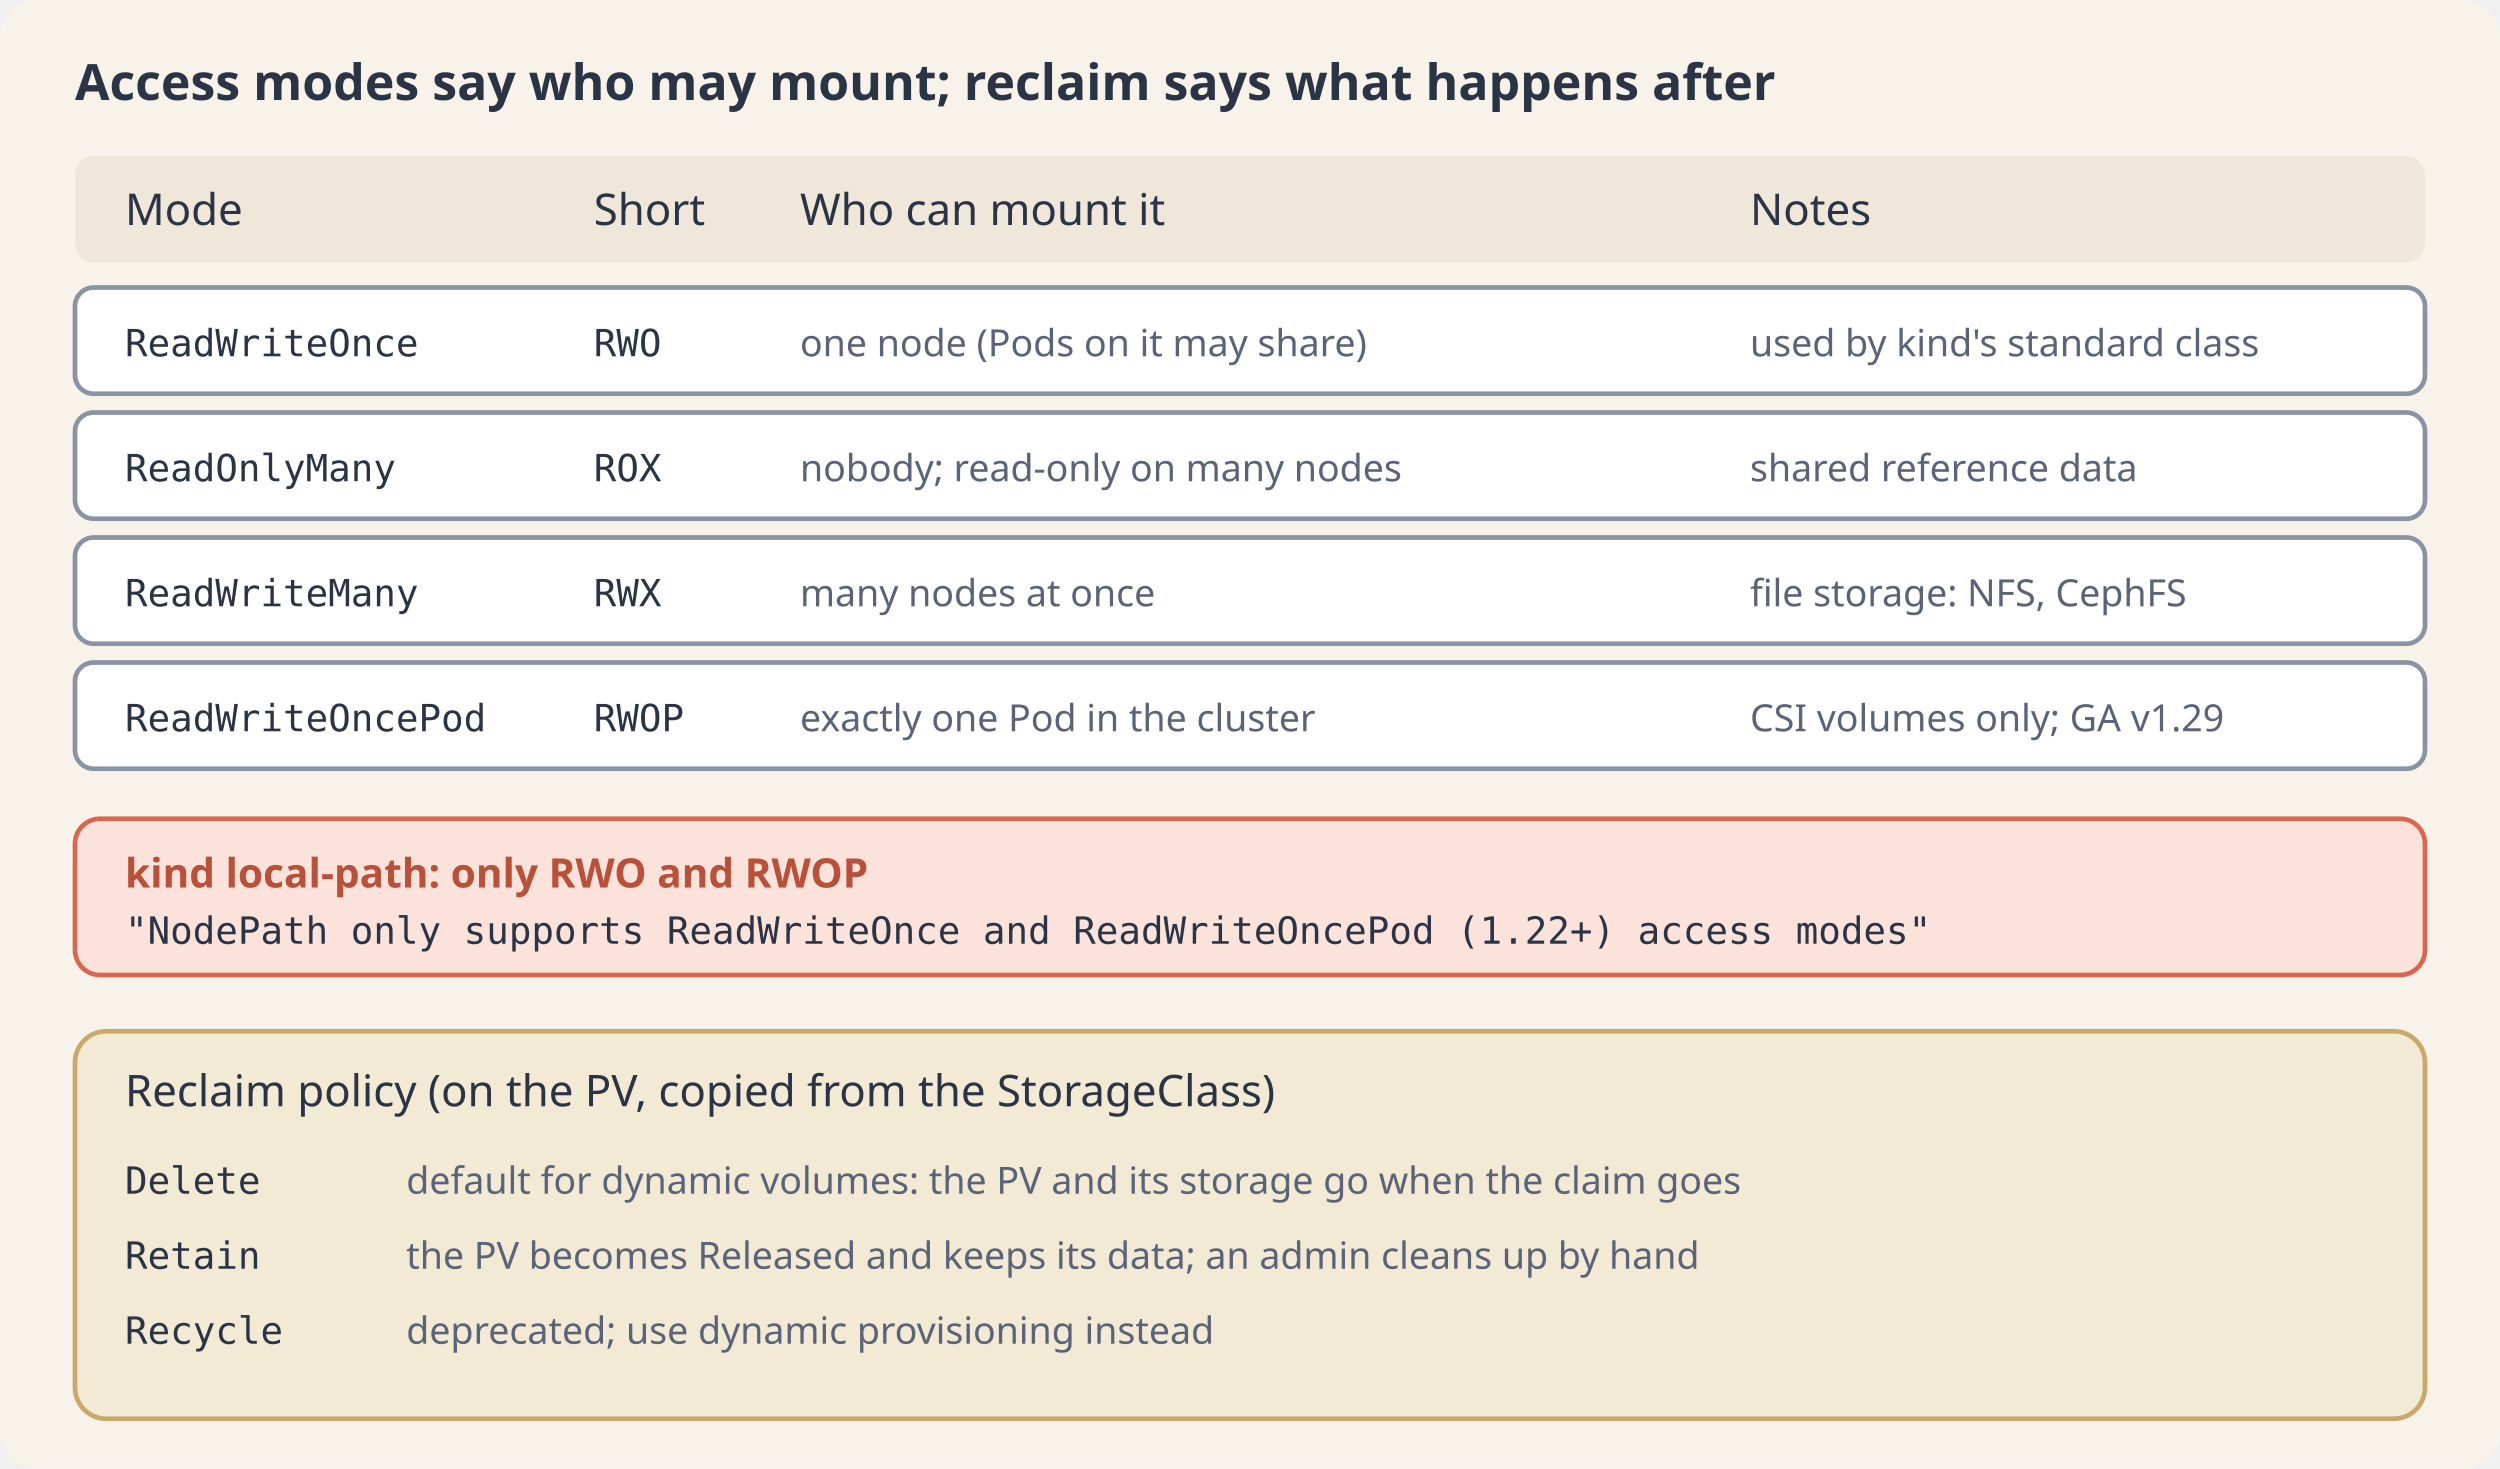
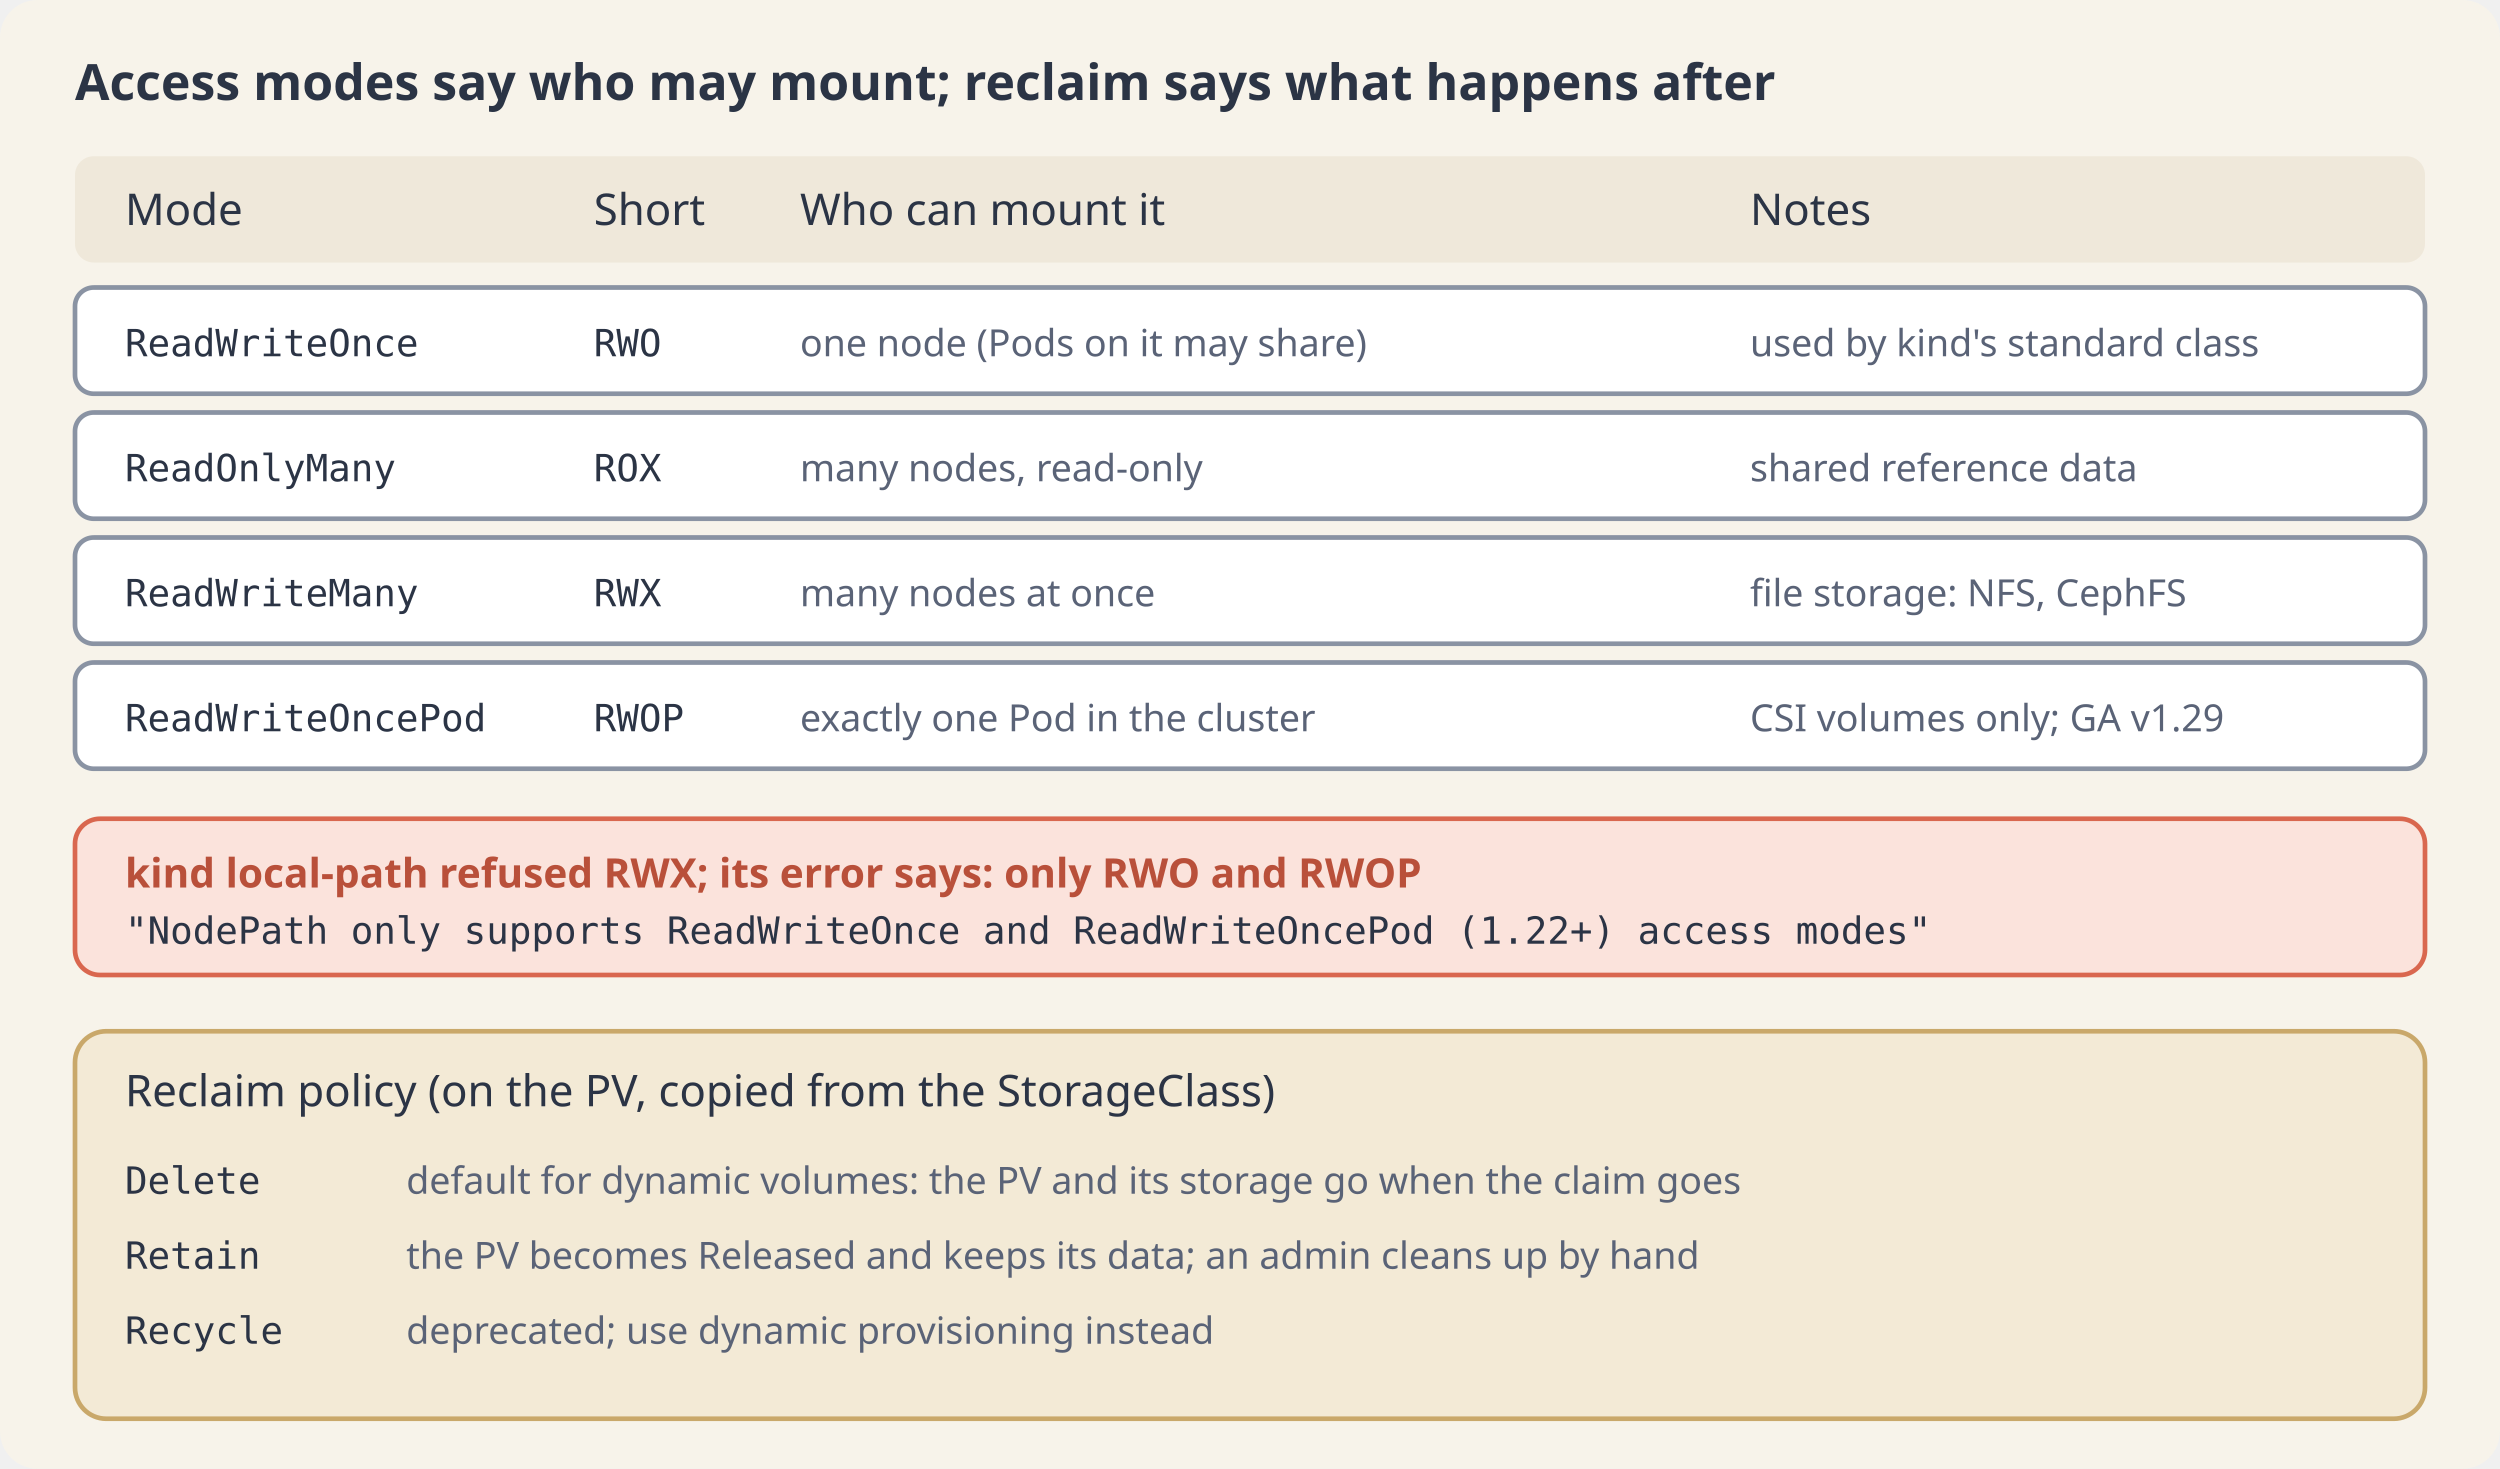
<svg xmlns="http://www.w3.org/2000/svg" viewBox="0 0 800 470" role="img" aria-labelledby="t d">
  <style>
.bg { fill: #f7f3ea; }
.t { font-family: system-ui, sans-serif; font-size: 14px; fill: #2b3445; }
.ts { font-family: system-ui, sans-serif; font-size: 12px; fill: #5a6377; }
.th { font-family: system-ui, sans-serif; font-size: 16px; font-weight: 700; fill: #2b3445; }
.tm { font-family: ui-monospace, monospace; font-size: 12px; fill: #2b3445; }
.tc { font-family: system-ui, sans-serif; font-size: 13px; font-weight: 700; fill: #b9503a; }
.box { fill: #ffffff; stroke: #8a93a3; stroke-width: 1.5; }
.boxc { fill: #fbe3dc; stroke: #d9674f; stroke-width: 1.5; }
.boxb { fill: #e3ecf7; stroke: #5b85b8; stroke-width: 1.5; }
.boxs { fill: #e5ede2; stroke: #6f8f68; stroke-width: 1.5; }
.boxd { fill: none; stroke: #8a93a3; stroke-width: 1.2; stroke-dasharray: 5 4; }
.ln { stroke: #6b7385; stroke-width: 1.6; fill: none; }
.lnc { stroke: #d9674f; stroke-width: 2.2; fill: none; }
.lnb { stroke: #5b85b8; stroke-width: 1.6; fill: none; }
.lnf { stroke: #b6bcc8; stroke-width: 1; fill: none; }
.ah { fill: #6b7385; }
.ahc { fill: #d9674f; }
.dc { fill: #d9674f; }
.db { fill: #5b85b8; }
.ds { fill: #6f8f68; }
.dn { fill: #c9a86a; }
.dg { fill: #a3aab8; }
.panel { fill: #efe8da; }
.boxn { fill: #f3ead6; stroke: #c9a86a; stroke-width: 1.5; }
@media (prefers-color-scheme: dark) {
  .bg { fill: #1c2230; }
  .t { fill: #e8eaf0; }
  .ts { fill: #b3bacb; }
  .th { fill: #f1f2f6; }
  .tm { fill: #e8eaf0; }
  .tc { fill: #f09a86; }
  .box { fill: #262e3f; stroke: #7d879a; }
  .boxc { fill: #4a2d2a; stroke: #e8806b; }
  .boxb { fill: #243650; stroke: #8fb3d9; }
  .boxs { fill: #2a3a2c; stroke: #9bb693; }
  .boxd { stroke: #7d879a; }
  .ln { stroke: #aab2c2; }
  .lnc { stroke: #e8806b; }
  .lnb { stroke: #8fb3d9; }
  .lnf { stroke: #4a5366; }
  .ah { fill: #aab2c2; }
  .ahc { fill: #e8806b; }
  .dc { fill: #e8806b; }
  .db { fill: #8fb3d9; }
  .ds { fill: #9bb693; }
  .dn { fill: #d9cbb0; }
  .dg { fill: #6b7385; }
  .panel { fill: #232a38; }
  .boxn { fill: #3a3424; stroke: #d9cbb0; }
}
</style>
  <defs>
    <marker id="ah" viewBox="0 0 10 10" refX="9" refY="5" markerWidth="7" markerHeight="7" orient="auto">
      <path class="ah" d="M0 0L10 5L0 10z" />
    </marker>
    <marker id="ahc" viewBox="0 0 10 10" refX="9" refY="5" markerWidth="7" markerHeight="7" orient="auto">
      <path class="ahc" d="M0 0L10 5L0 10z" />
    </marker>
  </defs>
  <rect class="bg" x="0" y="0" width="800" height="470" rx="12" />
  <text class="th" x="24" y="32" text-anchor="start">Access modes say who may mount; reclaim says what happens after</text>
  <rect class="panel" x="24" y="50" width="752" height="34" rx="6" />
  <text class="t" x="40" y="72" text-anchor="start">Mode</text>
  <text class="t" x="190" y="72" text-anchor="start">Short</text>
  <text class="t" x="256" y="72" text-anchor="start">Who can mount it</text>
  <text class="t" x="560" y="72" text-anchor="start">Notes</text>
  <rect class="box" x="24" y="92" width="752" height="34" rx="6" />
  <text class="tm" x="40" y="114" text-anchor="start">ReadWriteOnce</text>
  <text class="tm" x="190" y="114" text-anchor="start">RWO</text>
  <text class="ts" x="256" y="114" text-anchor="start">one node (Pods on it may share)</text>
  <text class="ts" x="560" y="114" text-anchor="start">used by kind's standard class</text>
  <rect class="box" x="24" y="132" width="752" height="34" rx="6" />
  <text class="tm" x="40" y="154" text-anchor="start">ReadOnlyMany</text>
  <text class="tm" x="190" y="154" text-anchor="start">ROX</text>
-   <text class="ts" x="256" y="154" text-anchor="start">nobody; read-only on many nodes</text>
+   <text class="ts" x="256" y="154" text-anchor="start">many nodes, read-only</text>
  <text class="ts" x="560" y="154" text-anchor="start">shared reference data</text>
  <rect class="box" x="24" y="172" width="752" height="34" rx="6" />
  <text class="tm" x="40" y="194" text-anchor="start">ReadWriteMany</text>
  <text class="tm" x="190" y="194" text-anchor="start">RWX</text>
  <text class="ts" x="256" y="194" text-anchor="start">many nodes at once</text>
  <text class="ts" x="560" y="194" text-anchor="start">file storage: NFS, CephFS</text>
  <rect class="box" x="24" y="212" width="752" height="34" rx="6" />
  <text class="tm" x="40" y="234" text-anchor="start">ReadWriteOncePod</text>
  <text class="tm" x="190" y="234" text-anchor="start">RWOP</text>
  <text class="ts" x="256" y="234" text-anchor="start">exactly one Pod in the cluster</text>
  <text class="ts" x="560" y="234" text-anchor="start">CSI volumes only; GA v1.29</text>
  <rect class="boxc" x="24" y="262" width="752" height="50" rx="8" />
-   <text class="tc" x="40" y="284" text-anchor="start">kind local-path: only RWO and RWOP</text>
+   <text class="tc" x="40" y="284" text-anchor="start">kind local-path refused RWX; its error says: only RWO and RWOP</text>
  <text class="tm" x="40" y="302" text-anchor="start">"NodePath only supports ReadWriteOnce and ReadWriteOncePod (1.22+) access modes"</text>
  <rect class="boxn" x="24" y="330" width="752" height="124" rx="10" />
  <text class="t" x="40" y="354" text-anchor="start">Reclaim policy (on the PV, copied from the StorageClass)</text>
  <text class="tm" x="40" y="382" text-anchor="start">Delete</text>
  <text class="ts" x="130" y="382" text-anchor="start">default for dynamic volumes: the PV and its storage go when the claim goes</text>
  <text class="tm" x="40" y="406" text-anchor="start">Retain</text>
  <text class="ts" x="130" y="406" text-anchor="start">the PV becomes Released and keeps its data; an admin cleans up by hand</text>
  <text class="tm" x="40" y="430" text-anchor="start">Recycle</text>
  <text class="ts" x="130" y="430" text-anchor="start">deprecated; use dynamic provisioning instead</text>
</svg>
